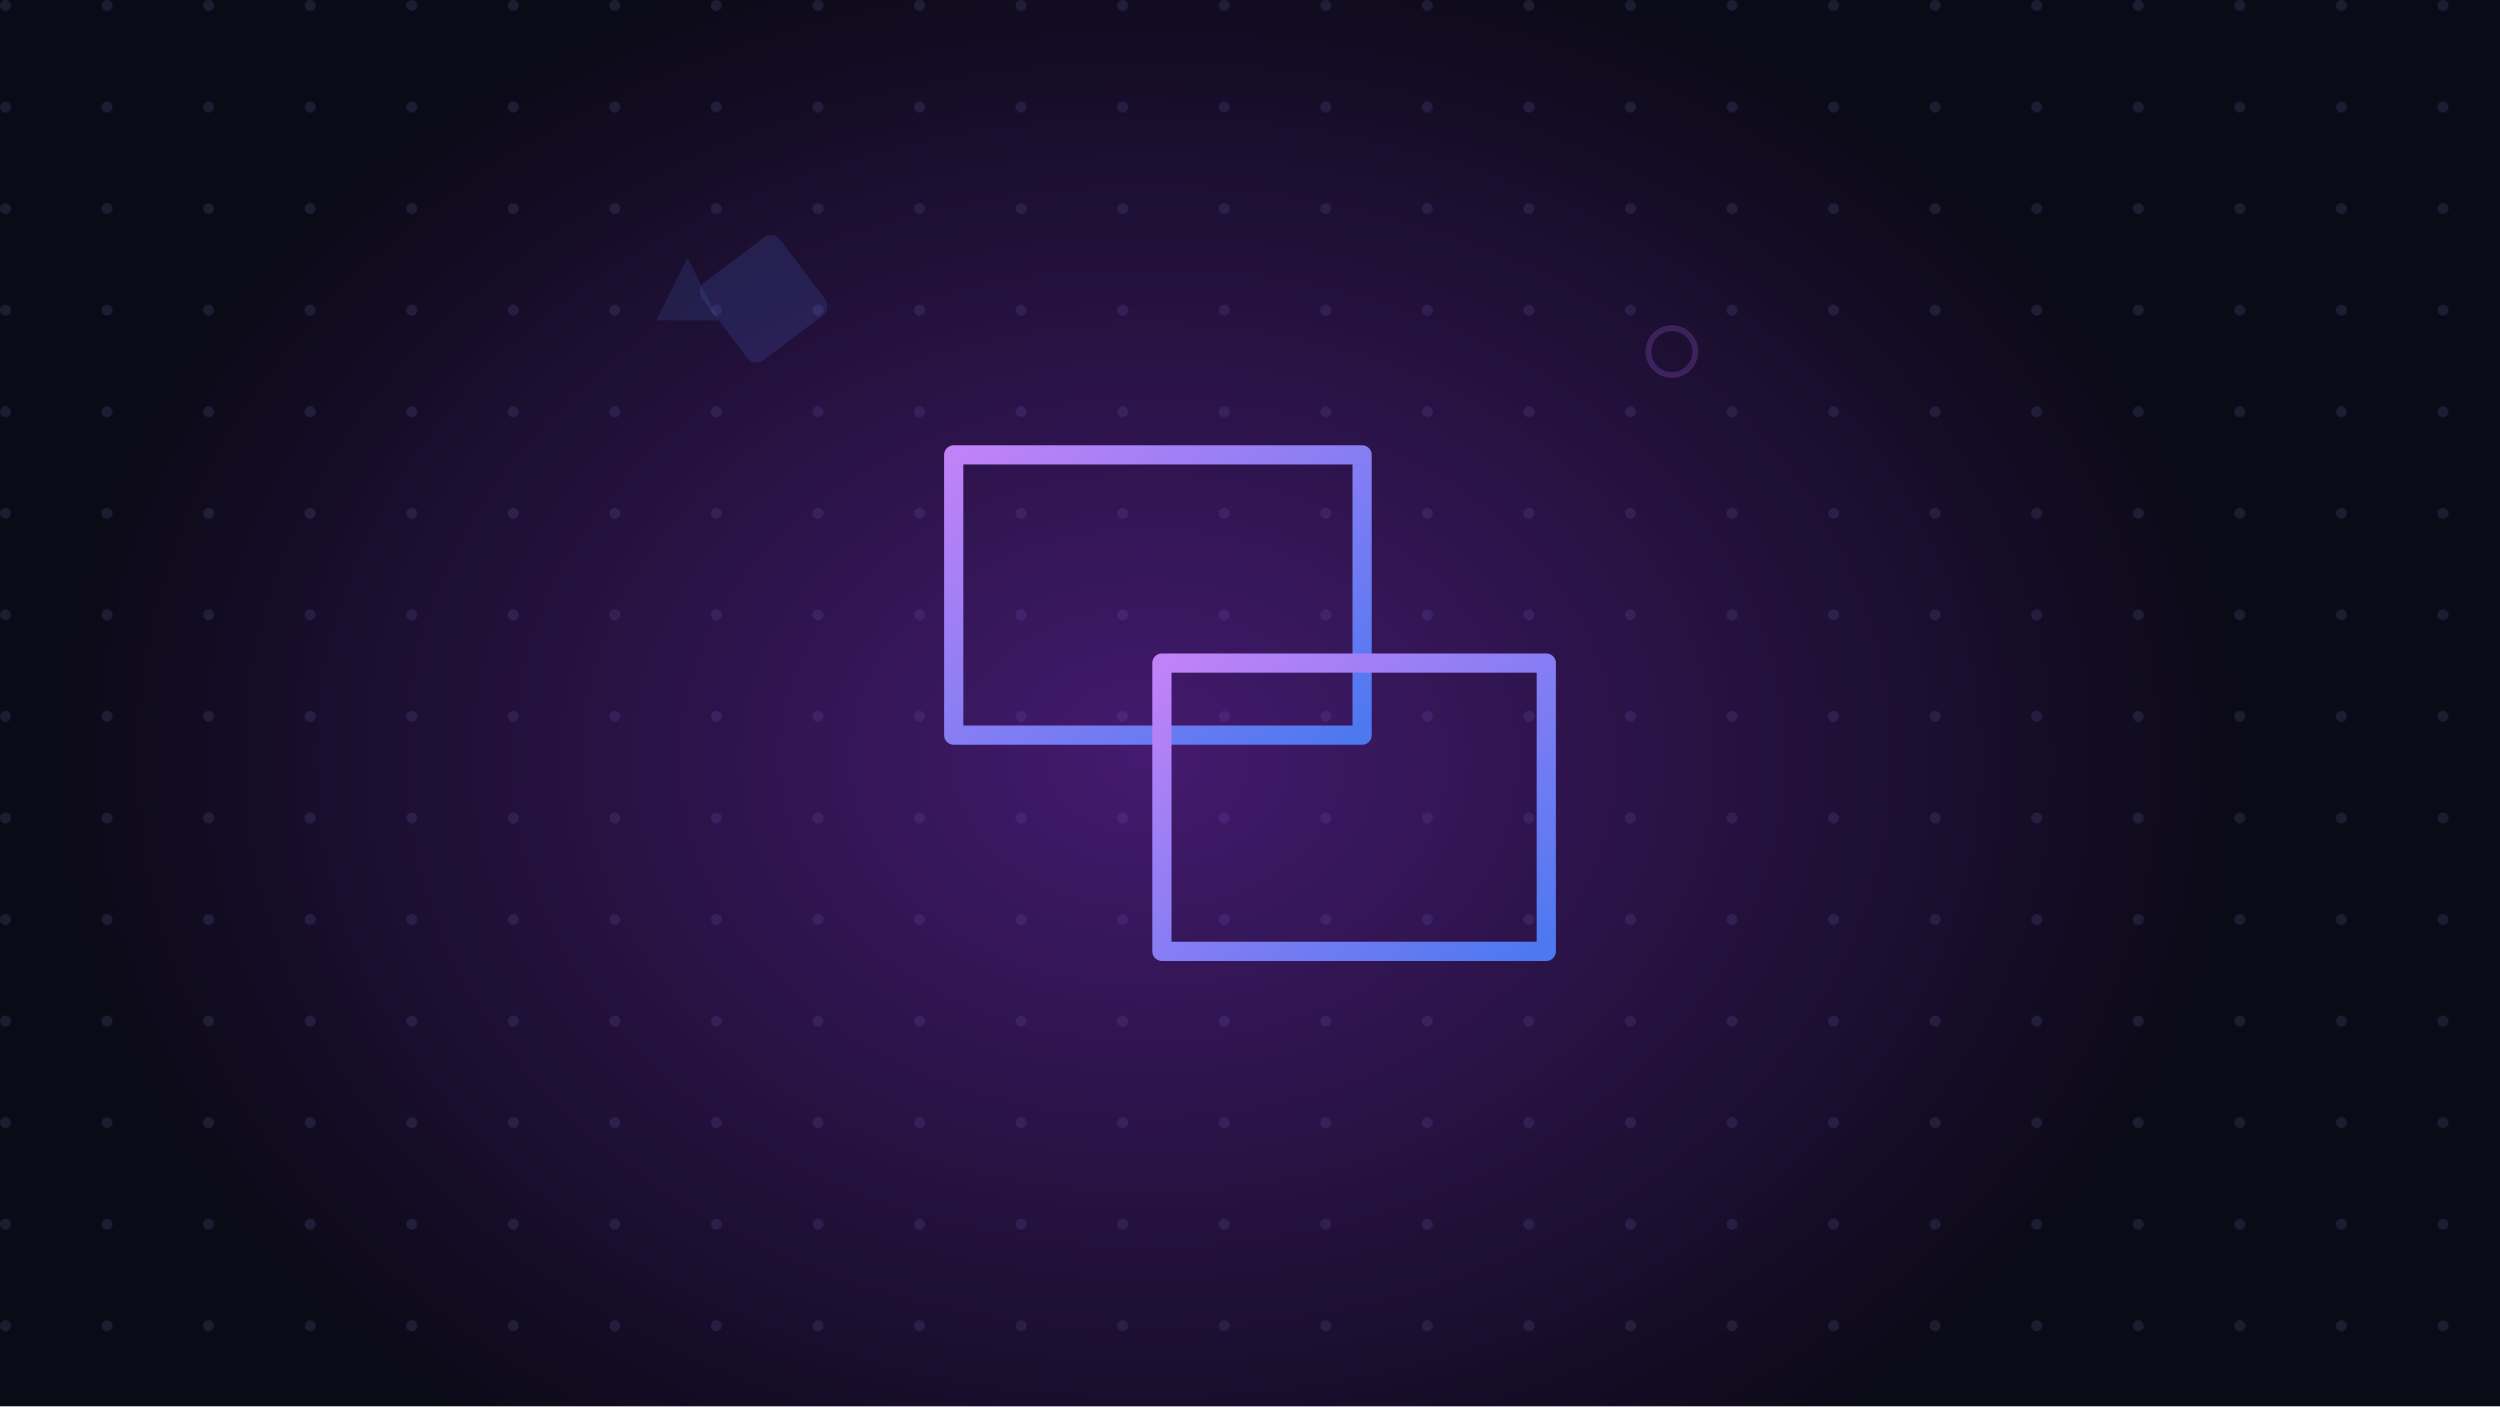
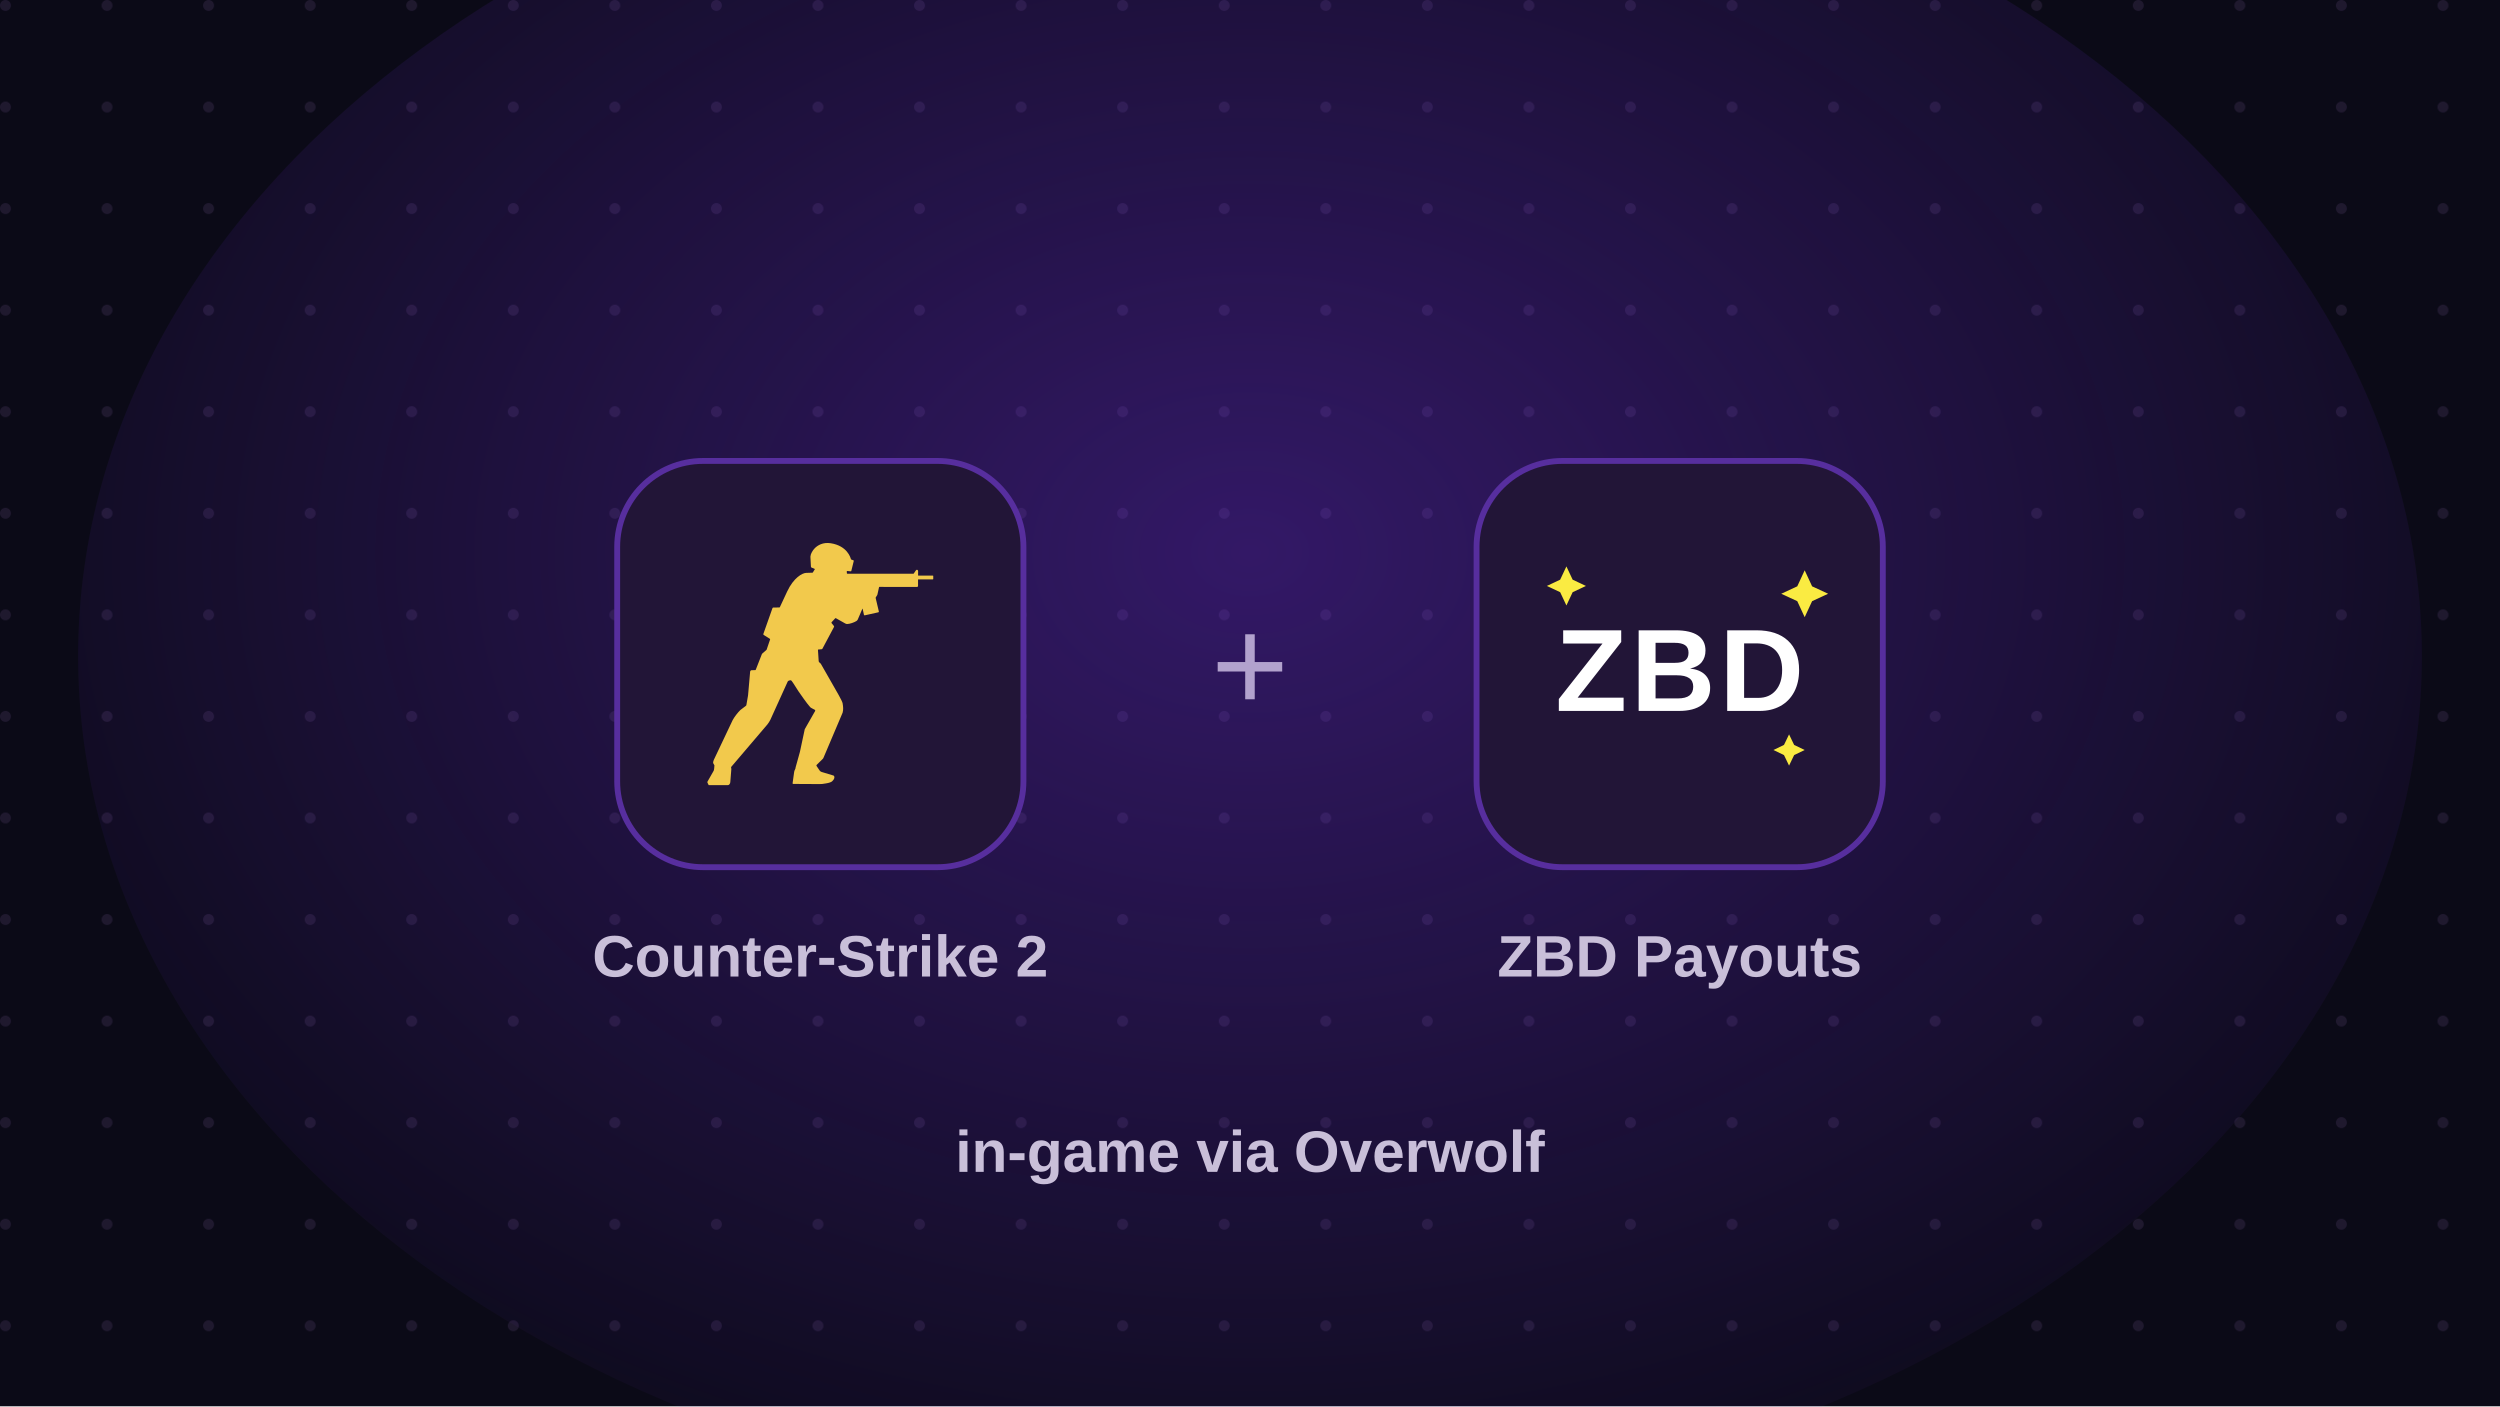
- <svg xmlns="http://www.w3.org/2000/svg" viewBox="0 0 640 360" width="640" height="360" role="img" aria-label="Illustration for overwolf">
+ <svg xmlns="http://www.w3.org/2000/svg" viewBox="0 0 640 360" width="640" height="360" role="img" aria-label="ZBD Payouts Widget on Counter-Strike 2 via Overwolf">
  <defs>
-     <linearGradient id="s" x1="0" y1="0" x2="1" y2="1">
-       <stop offset="0" stop-color="hsl(272 88% 74%)" />
-       <stop offset="1" stop-color="hsl(224 85% 62%)" />
-     </linearGradient>
-     <radialGradient id="g" cx="0.5" cy="0.5" r="0.5">
-       <stop offset="0" stop-color="hsl(272 80% 55%)" stop-opacity="0.42" />
-       <stop offset="1" stop-color="hsl(272 80% 55%)" stop-opacity="0" />
+     <radialGradient id="g" cx="0.5" cy="0.44" r="0.62">
+       <stop offset="0" stop-color="hsl(262 80% 55%)" stop-opacity="0.38" />
+       <stop offset="1" stop-color="hsl(262 80% 55%)" stop-opacity="0" />
    </radialGradient>
    <pattern id="d" width="26" height="26" patternUnits="userSpaceOnUse">
-       <circle cx="1.4" cy="1.4" r="1.4" fill="hsl(224 60% 70%)" opacity="0.13" />
+       <circle cx="1.4" cy="1.4" r="1.4" fill="hsl(272 60% 70%)" opacity="0.12" />
    </pattern>
  </defs>
  <rect width="640" height="360" fill="#0b0a17" />
  <rect width="640" height="360" fill="url(#d)" />
-   <ellipse cx="294" cy="194" rx="282" ry="216" fill="url(#g)" />
-   <rect x="183" y="64" width="25" height="25" rx="3" transform="rotate(53 195.5 76.5)" fill="hsl(224 80% 62%)" opacity="0.16" />
-   <circle cx="428" cy="90" r="6" fill="none" stroke="hsl(272 80% 66%)" stroke-width="1.5" opacity="0.22" />
-   <path d="M168 82 176 66 184 82Z" fill="hsl(224 80% 62%)" opacity="0.14" />
-   <g transform="translate(217.5 77.5) scale(2.05)" fill="none" stroke="url(#s)" stroke-width="2.4" stroke-linecap="round" stroke-linejoin="round" vector-effect="non-scaling-stroke">
-     <path d="M13 19h51v35H13Z" />
-     <path d="M39 45h48v36H39Z" />
+   <ellipse cx="320" cy="168" rx="300" ry="220" fill="url(#g)" />
+   <rect x="158" y="118" width="104" height="104" rx="22" fill="hsl(262 45% 15%)" stroke="hsl(262 55% 40%)" stroke-width="1.5" />
+   <g transform="translate(179.0 139.0) scale(2.5833)">
+     <path d="M21.71 3.235a.022.022 0 0 1-.022-.021c.001-.082.003-.37.004-.424 0-.129-.143-.183-.212-.083-.011.016-.146.212-.229.332a.024.024 0 0 1-.02.01h-6.551a.047.047 0 0 1-.047-.046l-.013-.177a.048.048 0 0 1 .056-.048l.335.032a.059.059 0 0 0 .062-.044l.244-.989a.048.048 0 0 0-.029-.054l-.227-.085a.043.043 0 0 1-.026-.029c-.041-.172-.377-1.323-1.994-1.581-.787-.125-1.302.211-1.577.478a1.594 1.594 0 0 0-.302.409l-.097.212c-.008.016-.046.216-.046.234l.051.982a.109.109 0 0 0 .042.086l.355.153-.196.324a.055.055 0 0 1-.053.04s-.417.011-.623.019c-.386.015-1.244.486-1.877 1.839-.622 1.328-.724 1.55-.724 1.55a.074.074 0 0 1-.068.04l-.578.002c-.036 0-.074.029-.089.061l-.898 2.543c-.015.032-.006.081.017.108l.627.392a.059.059 0 0 1 .019.059l-.327.966a.192.192 0 0 1-.024.062l-.434.382a.106.106 0 0 0-.036.059l-.598 1.531a.063.063 0 0 1-.061.045l-.336.002a.163.163 0 0 0-.162.149l-.201 2.288a1.719 1.719 0 0 1-.016.121l-.158.908a.128.128 0 0 1-.033.055l-.558.426c-.256.244-.599.69-.766 1.002l-1.86 3.924c-.045.083-.081.227-.079.322l.132.235c.002.084-.032.456-.071.531L.817 23.654a.099.099 0 0 0-.003.086l.031.071.093.186 1.891.003c.117.011.247-.14.251-.3l.103-1.296-.027-.195 3.606-4.232c.094-.115.222-.317.286-.451l1.719-3.789a.171.171 0 0 1 .1-.088l.109-.035a.169.169 0 0 1 .183.053c.15.181.504.781.676 1.032.142.208.85 1.23 1.158 1.567.085.093.348.198.466.27a.083.083 0 0 1 .029.112l-1.03 1.808-.455 2.136a.954.954 0 0 0-.036.153l-.412 1.483c.003.187-.141.286-.153.506l-.15 1.084a.058.058 0 0 0 .058.061l2.545.014c.095-0.0.19-.004.285-.007a1.105 1.105 0 0 0 .075-.007c.124-.016.563-.075.75-.15.11-.039.181-.082.227-.13.185-.194.2-.278.203-.398.001-.021-.011-.073-.028-.105-.005-.012-.032-.038-.059-.048l-1.181-.356a.369.369 0 0 1-.189-.134l-.317-.469a.086.086 0 0 1 .017-.097l.618-.609a.202.202 0 0 0 .048-.072l1.904-4.488c.089-.285.059-.606 0-.945-.044-.25-.685-1.326-.853-1.624-.148-.262-1.068-1.871-1.286-2.252-.079-.138-.189-.133-.229-.276l-.073-1.117a.04.04 0 0 1 .036-.051l.331-.028a.093.093 0 0 0 .074-.049l1.147-2.154a.096.096 0 0 0-.002-.094l-.235-.291a.087.087 0 0 1-.001-.087l.351-.38a.054.054 0 0 1 .074-.021l.934.527a.382.382 0 0 0 .186.051c.259-.002.686-.155.908-.291a.383.383 0 0 0 .139-.148l.458-1.07c.006-.014.026-.012.029.003l.128.595a.064.064 0 0 0 .079.05l1.349-.3a.066.066 0 0 0 .05-.079l-.318-1.344a.072.072 0 0 1 .009-.053l.131-.204a.281.281 0 0 0 .036-.081l.159-.725a.041.041 0 0 1 .04-.032l3.733.005a.092.092 0 0 0 .093-.093v-.634a.022.022 0 0 1 .022-.022h1.439a.046.046 0 0 0 .046-.046v-.285a.046.046 0 0 0-.046-.046h-1.44z" fill="#F2C94C" />
  </g>
+   <text x="320" y="182" text-anchor="middle" font-family="Arial, sans-serif" font-size="34" font-weight="300" fill="hsl(262 30% 72%)">+</text>
+   <rect x="378" y="118" width="104" height="104" rx="22" fill="hsl(262 45% 15%)" stroke="hsl(262 55% 40%)" stroke-width="1.5" />
+   <text x="430" y="182" text-anchor="middle" font-family="Arial Black, Arial, sans-serif" font-size="30" font-weight="900" fill="#ffffff" letter-spacing="1">ZBD</text>
+   <path d="M401 145 L402.6 148.4 L406 150 L402.6 151.6 L401 155 L399.4 151.6 L396 150 L399.4 148.4 Z" fill="hsl(55 95% 62%)" />
+   <path d="M462 146 L463.9 150.1 L468 152 L463.9 153.9 L462 158 L460.1 153.9 L456 152 L460.1 150.1 Z" fill="hsl(55 95% 62%)" />
+   <path d="M458 188 L459.3 190.7 L462 192 L459.3 193.3 L458 196 L456.7 193.3 L454 192 L456.7 190.7 Z" fill="hsl(55 95% 62%)" />
+   <text x="210" y="250" text-anchor="middle" font-family="Arial, sans-serif" font-size="15" font-weight="600" fill="hsl(262 25% 80%)">Counter-Strike 2</text>
+   <text x="430" y="250" text-anchor="middle" font-family="Arial, sans-serif" font-size="15" font-weight="600" fill="hsl(262 25% 80%)">ZBD Payouts</text>
+   <text x="320" y="300" text-anchor="middle" font-family="Arial, sans-serif" font-size="15" font-weight="600" fill="hsl(262 25% 80%)">in-game via Overwolf</text>
</svg>
